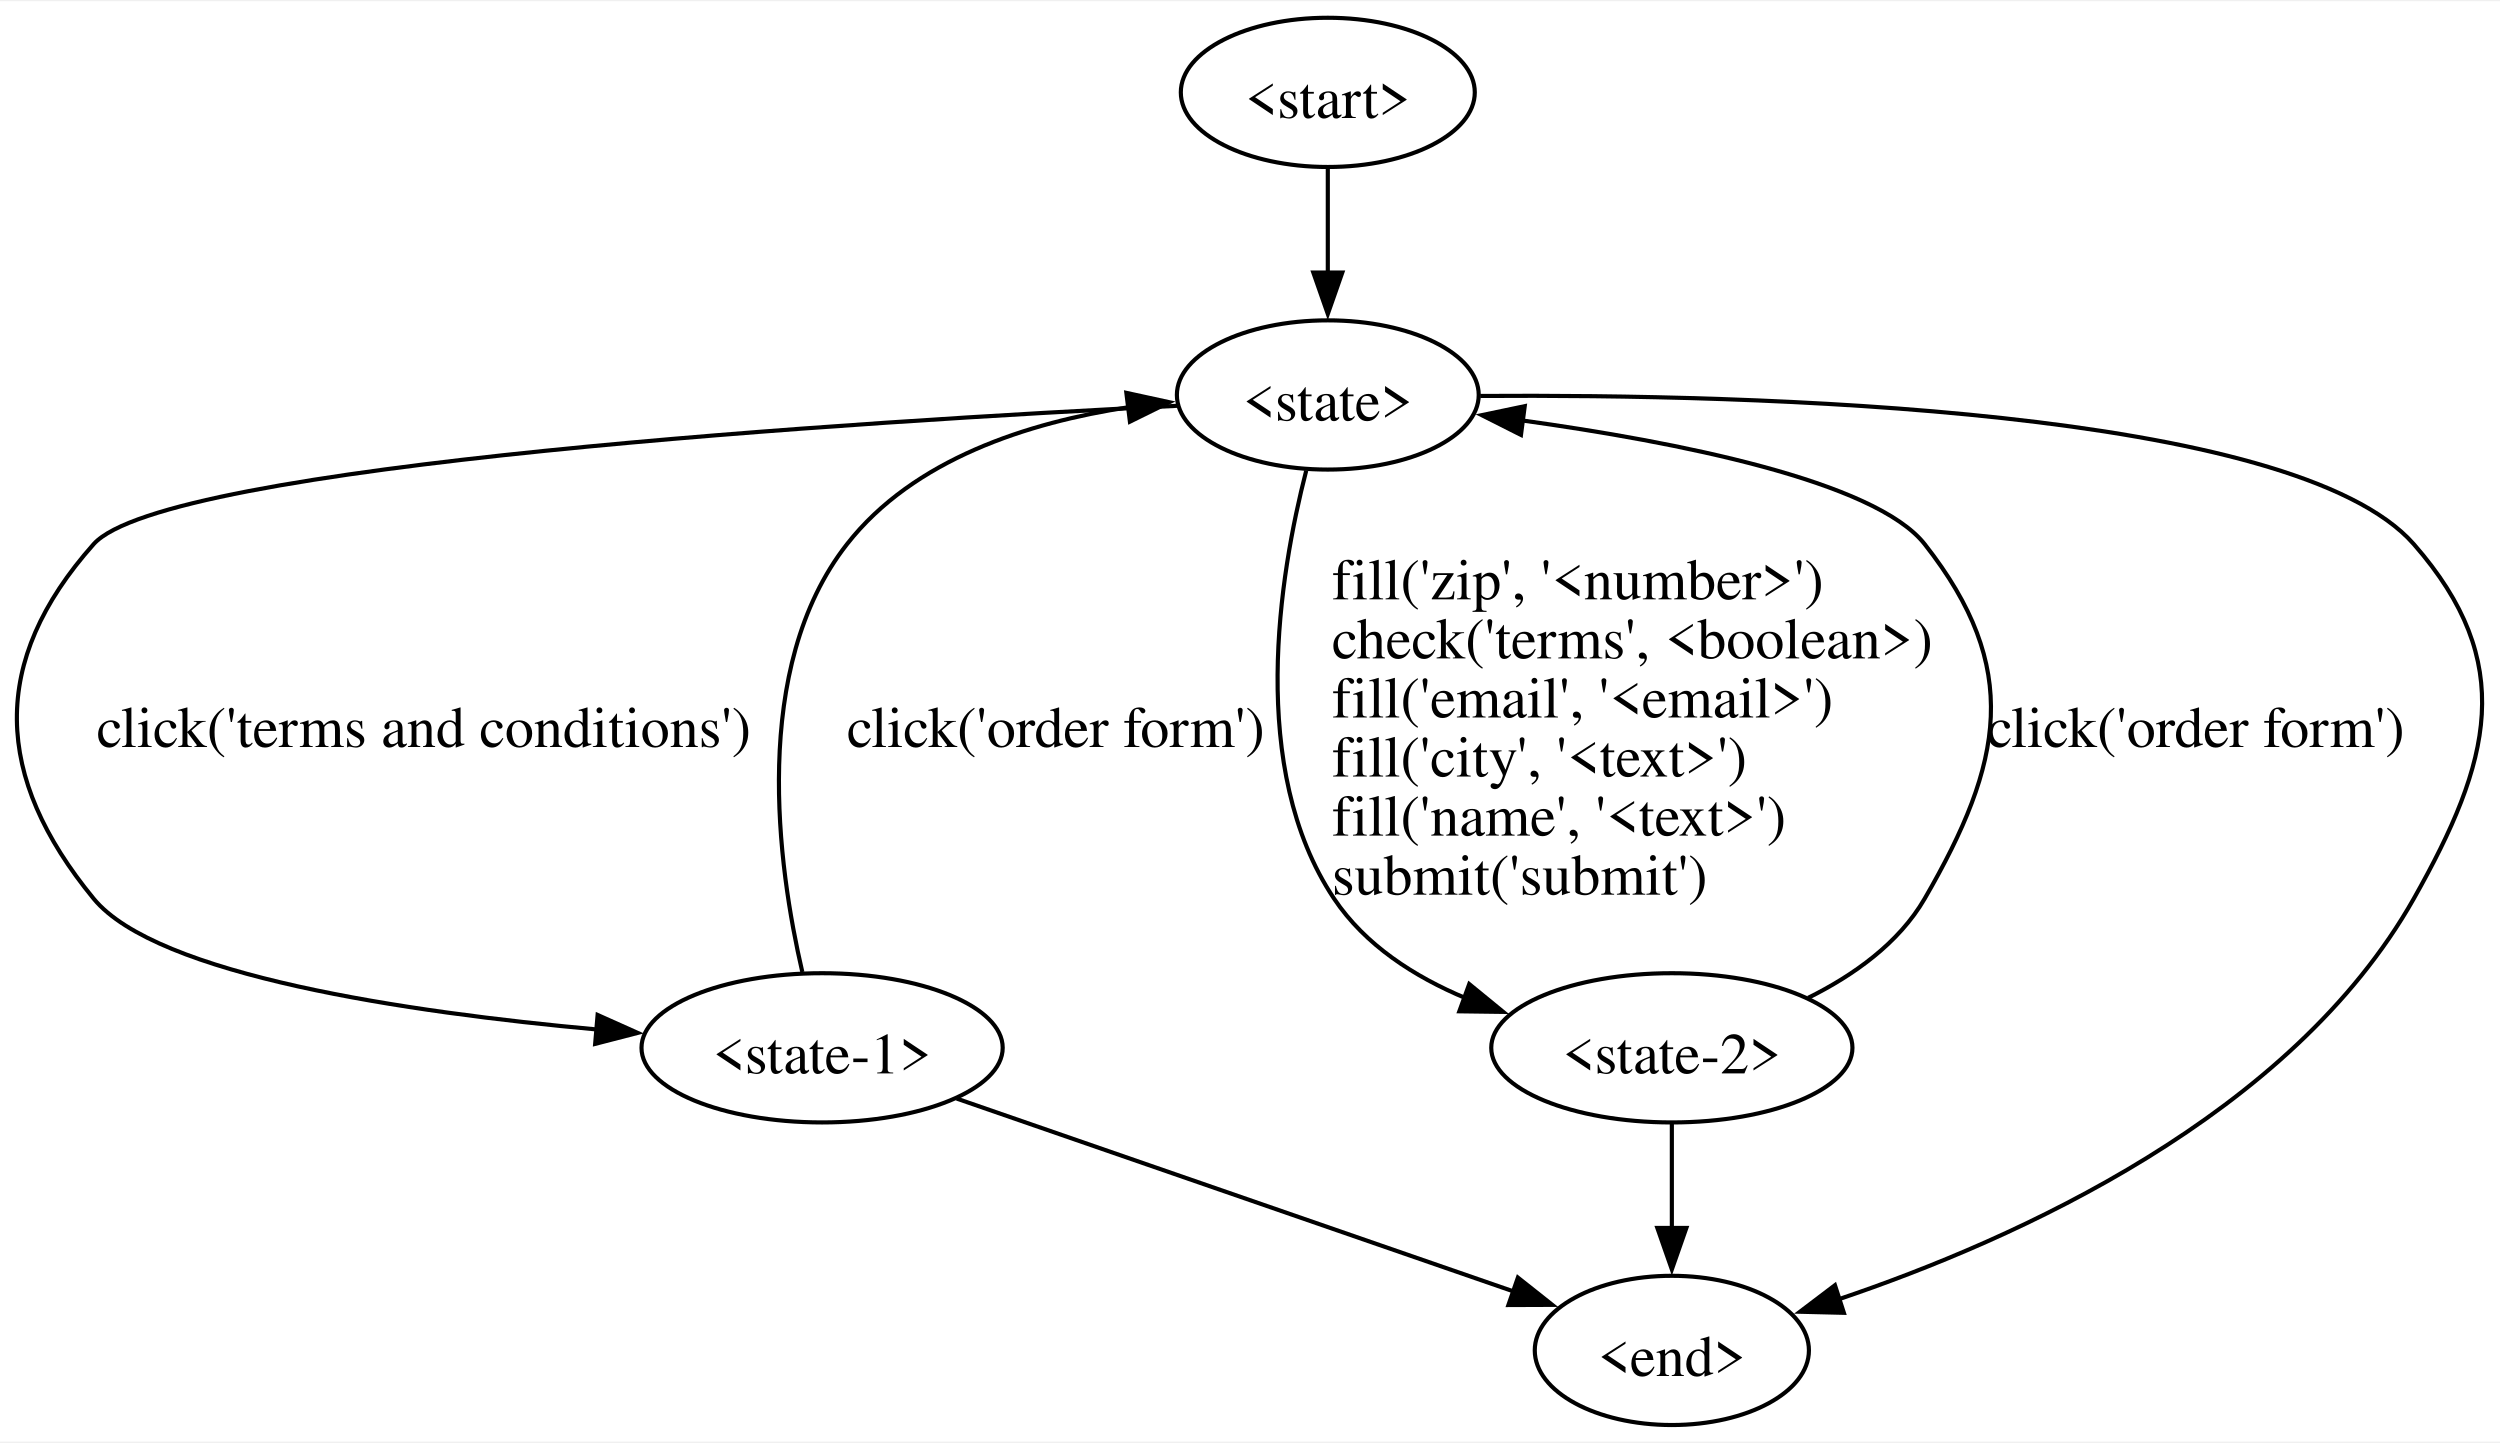
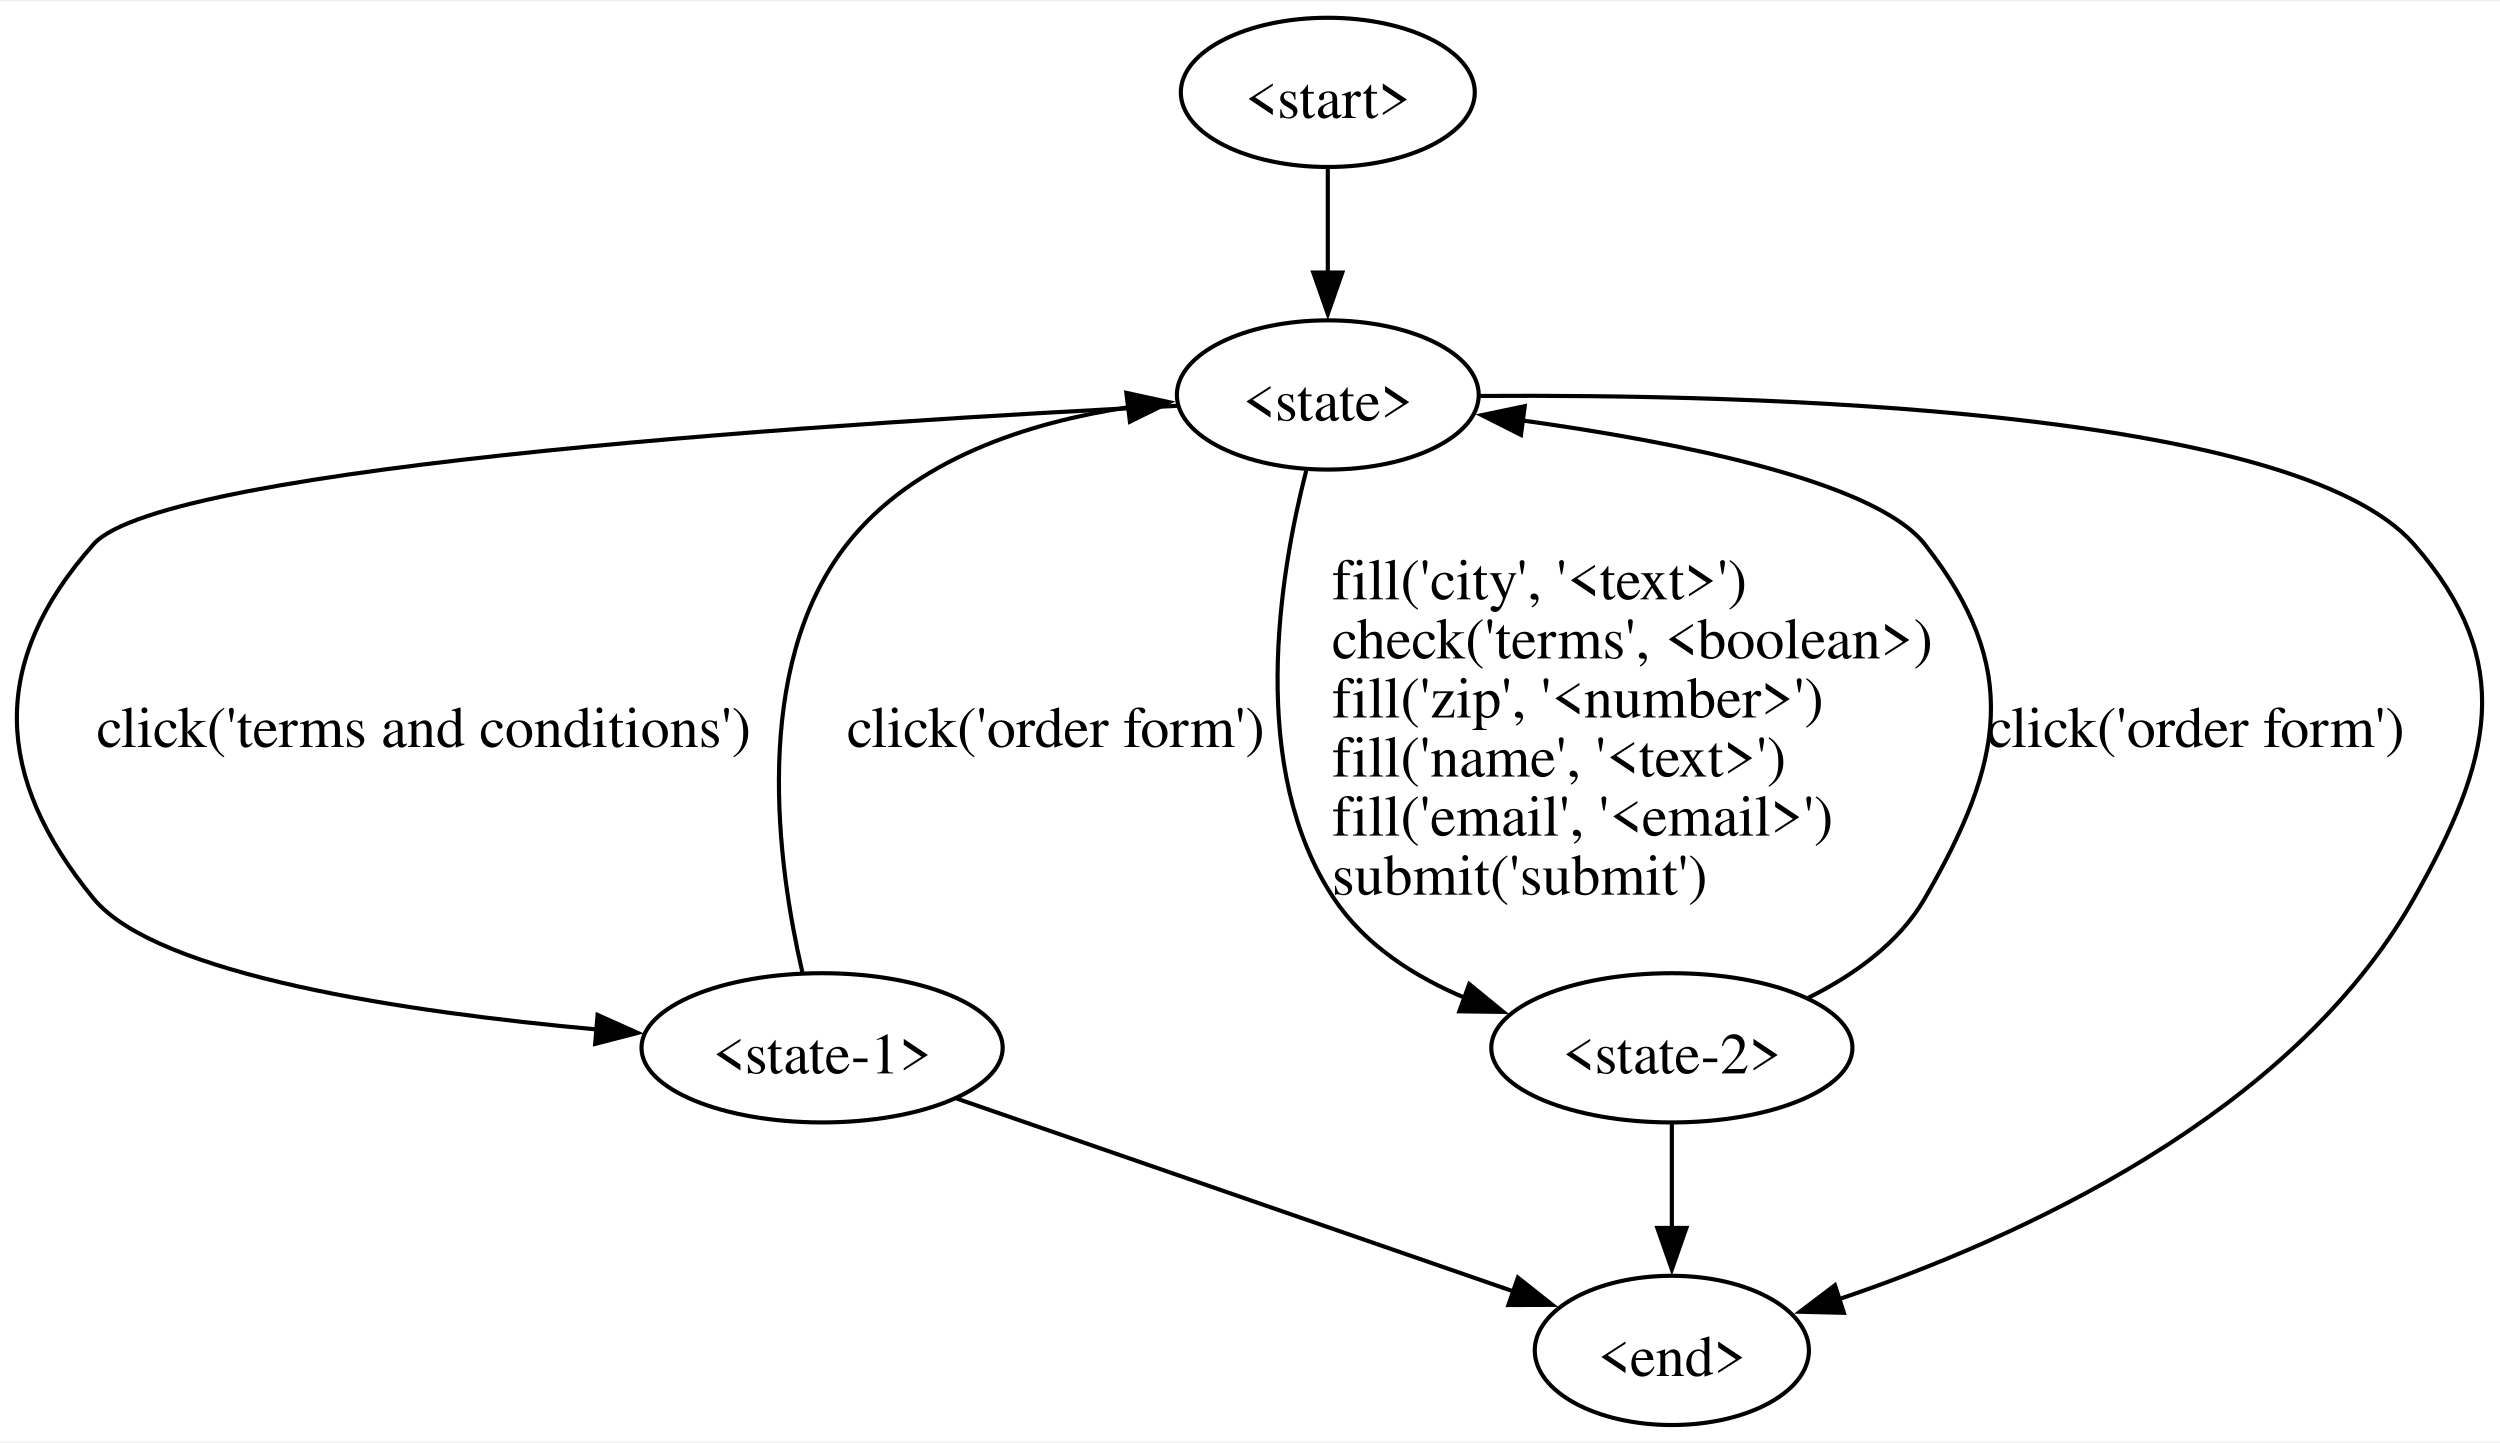
<svg xmlns="http://www.w3.org/2000/svg" width="603pt" height="348pt" viewBox="0.00 0.00 603.12 347.50">
  <g id="graph0" class="graph" transform="scale(1 1) rotate(0) translate(4 343.5)">
    <polygon fill="white" stroke="none" points="-4,4 -4,-343.5 599.12,-343.5 599.12,4 -4,4" />
    <g id="node1" class="node">
      <ellipse fill="none" stroke="black" cx="316.33" cy="-321.5" rx="35.46" ry="18" />
      <text text-anchor="middle" x="316.33" y="-315.32" font-family="Times,serif" font-size="14.00">&lt;start&gt;</text>
    </g>
    <g id="node2" class="node">
      <ellipse fill="none" stroke="black" cx="316.33" cy="-248.5" rx="36.41" ry="18" />
      <text text-anchor="middle" x="316.33" y="-242.32" font-family="Times,serif" font-size="14.00">&lt;state&gt;</text>
    </g>
    <g id="edge1" class="edge">
      <path fill="none" stroke="black" d="M316.33,-303.31C316.33,-295.73 316.33,-286.6 316.33,-278.04" />
      <polygon fill="black" stroke="black" points="319.83,-278.04 316.33,-268.04 312.83,-278.04 319.83,-278.04" />
    </g>
    <g id="node3" class="node">
      <ellipse fill="none" stroke="black" cx="194.33" cy="-91" rx="43.57" ry="18" />
      <text text-anchor="middle" x="194.33" y="-84.83" font-family="Times,serif" font-size="14.00">&lt;state-1&gt;</text>
    </g>
    <g id="edge2" class="edge">
      <path fill="none" stroke="black" d="M280.04,-245.89C204.45,-242.16 35.7,-231.75 18.58,-212.5 -6.67,-184.1 -5.52,-156.38 18.58,-127 33.77,-108.49 94.25,-99.58 140.06,-95.42" />
      <polygon fill="black" stroke="black" points="140.17,-98.93 149.84,-94.6 139.58,-91.95 140.17,-98.93" />
      <text text-anchor="start" x="19.33" y="-163.57" font-family="Times,serif" font-size="14.00">click('terms and conditions')</text>
    </g>
    <g id="node4" class="node">
      <ellipse fill="none" stroke="black" cx="399.33" cy="-91" rx="43.57" ry="18" />
      <text text-anchor="middle" x="399.33" y="-84.83" font-family="Times,serif" font-size="14.00">&lt;state-2&gt;</text>
    </g>
    <g id="edge3" class="edge">
      <path fill="none" stroke="black" d="M311.12,-230.23C304.67,-205.17 296.92,-158.32 317.83,-127 325.31,-115.79 337.2,-108.16 349.61,-102.97" />
      <polygon fill="black" stroke="black" points="350.45,-106.38 358.65,-99.67 348.06,-99.81 350.45,-106.38" />
-       <text text-anchor="start" x="317.33" y="-199.2" font-family="Times,serif" font-size="14.00">fill('zip', '&lt;number&gt;')</text>
+       <text text-anchor="start" x="317.33" y="-199.2" font-family="Times,serif" font-size="14.00">fill('city', '&lt;text&gt;')</text>
      <text text-anchor="start" x="317.33" y="-184.95" font-family="Times,serif" font-size="14.00">check('terms', &lt;boolean&gt;)</text>
-       <text text-anchor="start" x="317.33" y="-170.7" font-family="Times,serif" font-size="14.00">fill('email', '&lt;email&gt;')</text>
-       <text text-anchor="start" x="317.33" y="-156.45" font-family="Times,serif" font-size="14.00">fill('city', '&lt;text&gt;')</text>
-       <text text-anchor="start" x="317.33" y="-142.2" font-family="Times,serif" font-size="14.00">fill('name', '&lt;text&gt;')</text>
+       <text text-anchor="start" x="317.33" y="-170.7" font-family="Times,serif" font-size="14.00">fill('zip', '&lt;number&gt;')</text>
+       <text text-anchor="start" x="317.33" y="-156.45" font-family="Times,serif" font-size="14.00">fill('name', '&lt;text&gt;')</text>
+       <text text-anchor="start" x="317.33" y="-142.2" font-family="Times,serif" font-size="14.00">fill('email', '&lt;email&gt;')</text>
      <text text-anchor="start" x="317.33" y="-127.95" font-family="Times,serif" font-size="14.00">submit('submit')</text>
    </g>
    <g id="node5" class="node">
      <ellipse fill="none" stroke="black" cx="399.33" cy="-18" rx="33.07" ry="18" />
      <text text-anchor="middle" x="399.33" y="-11.82" font-family="Times,serif" font-size="14.00">&lt;end&gt;</text>
    </g>
    <g id="edge4" class="edge">
      <path fill="none" stroke="black" d="M353.1,-248.26C418.17,-248.72 549.5,-245.43 578.33,-212.5 603.36,-183.91 597.01,-160.09 578.33,-127 548.78,-74.67 482.57,-44.85 439.49,-30.31" />
      <polygon fill="black" stroke="black" points="440.83,-27.07 430.24,-27.33 438.68,-33.73 440.83,-27.07" />
    </g>
    <g id="edge5" class="edge">
      <path fill="none" stroke="black" d="M189.56,-109.28C183.65,-134.77 176.97,-182.64 200.33,-212.5 216.39,-233.03 244.07,-241.88 268.36,-245.56" />
      <polygon fill="black" stroke="black" points="267.73,-249.01 278.09,-246.75 268.59,-242.06 267.73,-249.01" />
      <text text-anchor="start" x="200.33" y="-163.57" font-family="Times,serif" font-size="14.00">click('order form')</text>
    </g>
    <g id="edge6" class="edge">
      <path fill="none" stroke="black" d="M226.81,-78.75C263.29,-66.12 322.43,-45.63 361.11,-32.24" />
      <polygon fill="black" stroke="black" points="362.19,-35.57 370.49,-28.99 359.9,-28.95 362.19,-35.57" />
    </g>
    <g id="edge7" class="edge">
      <path fill="none" stroke="black" d="M432.22,-103.06C443.14,-108.48 454.09,-116.22 460.33,-127 479.37,-159.88 483.81,-182.62 460.33,-212.5 448.34,-227.76 400.45,-237.19 363.16,-242.36" />
      <polygon fill="black" stroke="black" points="362.93,-238.86 353.47,-243.63 363.84,-245.8 362.93,-238.86" />
      <text text-anchor="start" x="475.33" y="-163.57" font-family="Times,serif" font-size="14.00">click('order form')</text>
    </g>
    <g id="edge8" class="edge">
      <path fill="none" stroke="black" d="M399.33,-72.81C399.33,-65.23 399.33,-56.1 399.33,-47.54" />
      <polygon fill="black" stroke="black" points="402.83,-47.54 399.33,-37.54 395.83,-47.54 402.83,-47.54" />
    </g>
  </g>
</svg>
